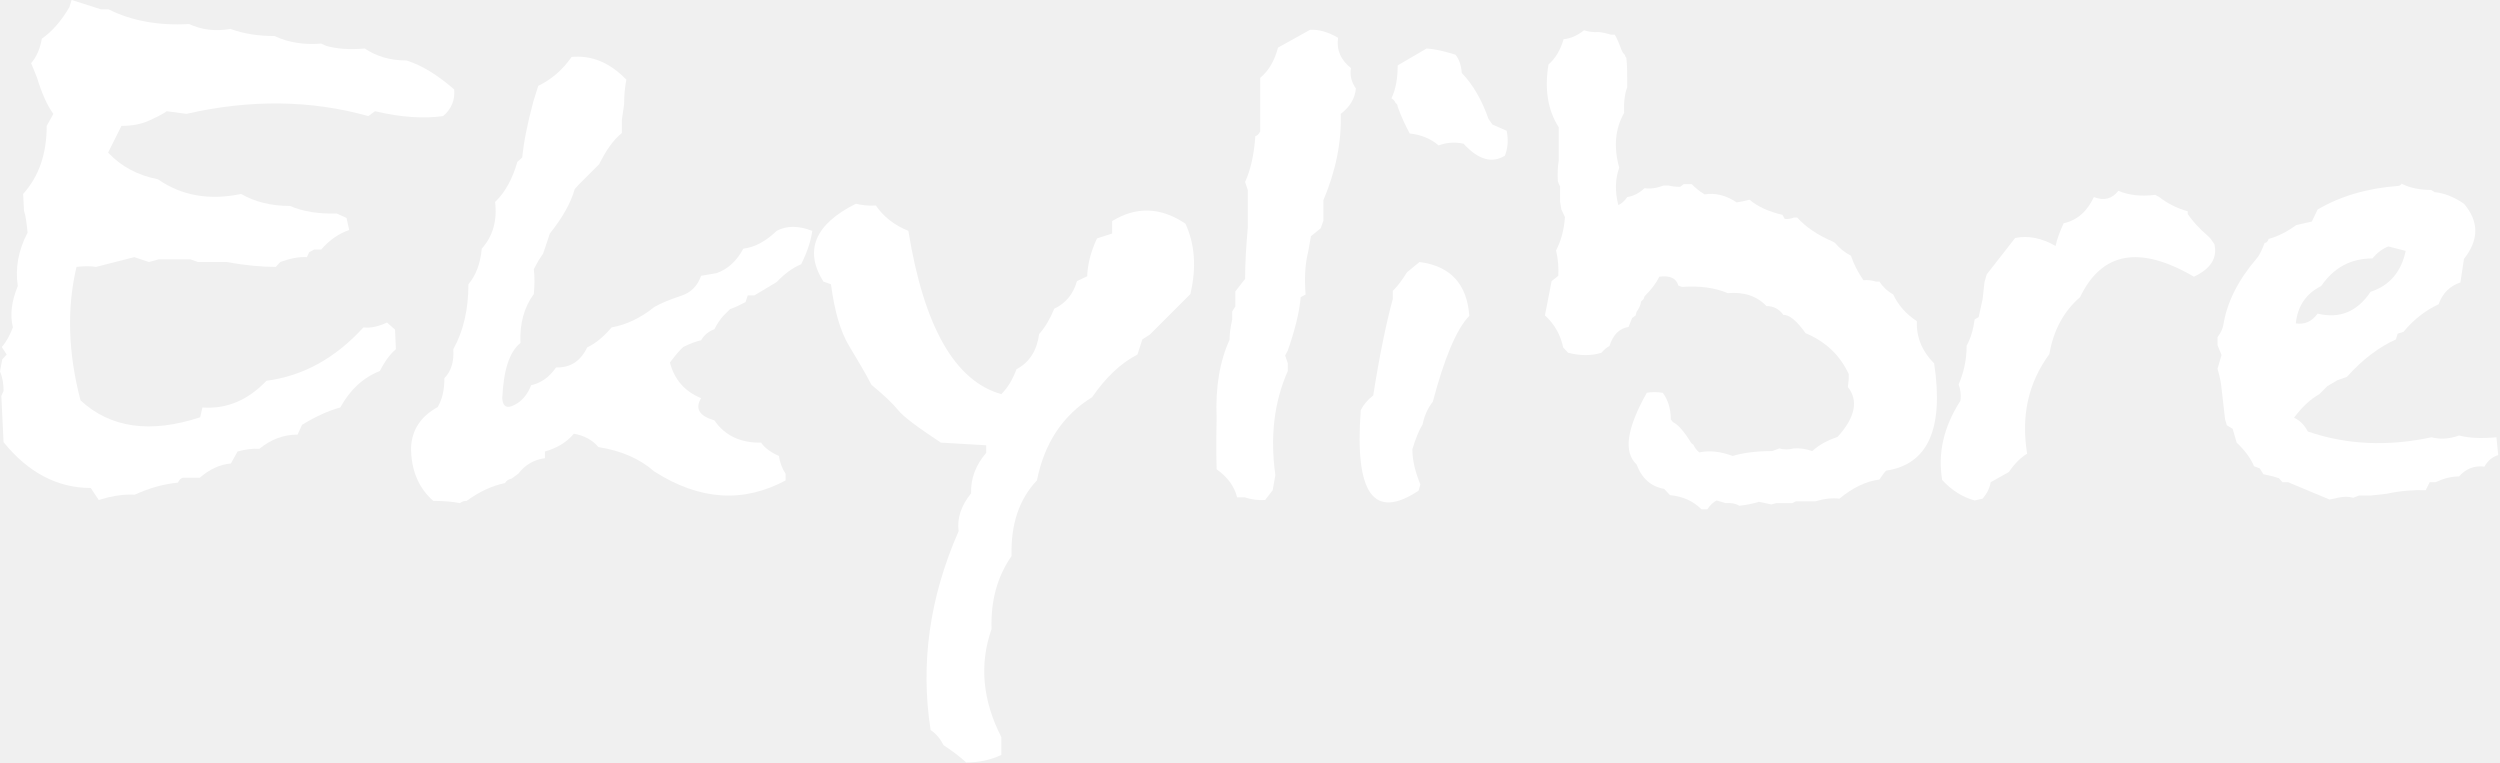
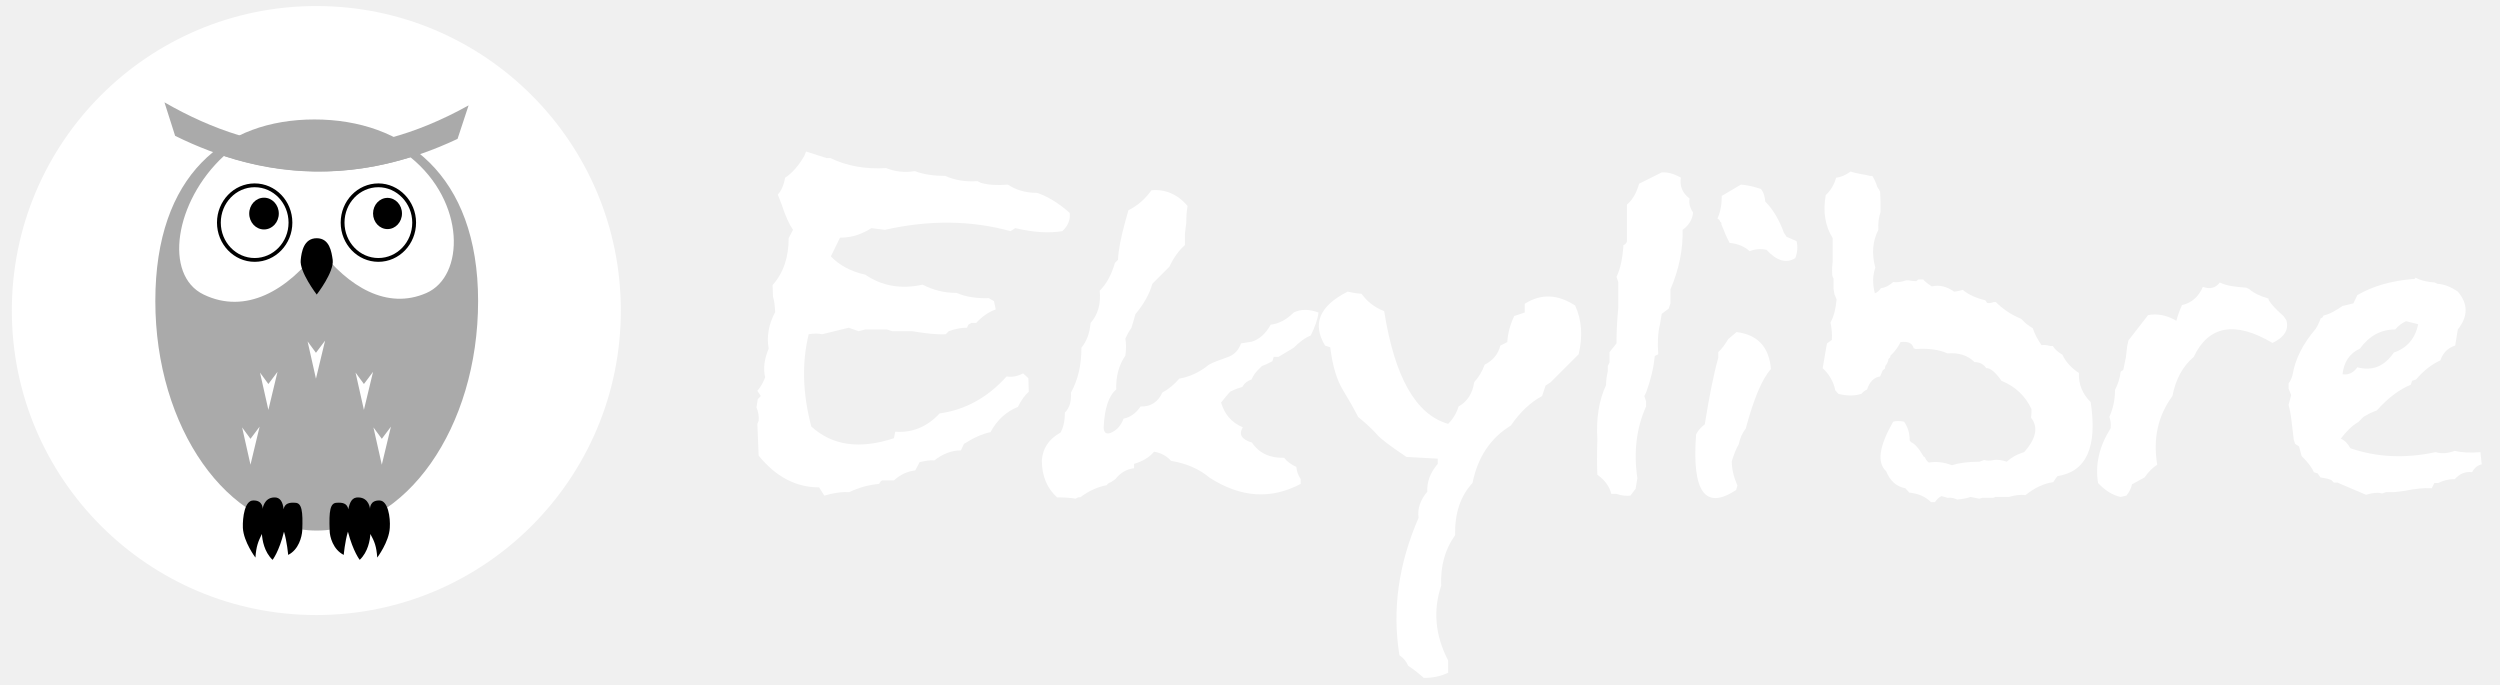
- <svg xmlns="http://www.w3.org/2000/svg" version="1.1" id="Calque_1" x="0px" y="0px" viewBox="0 0 562 171.4" style="enable-background:new 0 0 562 171.4;" xml:space="preserve">
+ <svg xmlns="http://www.w3.org/2000/svg" version="1.1" id="svg2998" x="0px" y="0px" viewBox="0 0 574.7 157.3" style="enable-background:new 0 0 574.7 157.3;" xml:space="preserve">
  <style type="text/css">
	.st0{fill:#FFFFFF;}
+ 	.st1{fill:#AAAAAA;}
+ 	.st2{fill:#FFFFFF;stroke:#000000;stroke-width:1;}
+ 	.st3{fill:#020202;}
</style>
-   <g>
-     <path class="st0" d="M15.6,1.6c-1.8,3.1-3.9,5.5-6.2,7.1C9,11,8.2,12.8,7,14.2l1.3,3.2c1.1,3.6,2.3,6.3,3.7,8.2l-1.5,2.7   c0,6.2-1.7,11.3-5.3,15.3l0.2,3.8c0.4,1.2,0.6,2.8,0.8,4.9c-2.1,4-2.8,8-2.2,12c-1.4,3.4-1.8,6.5-1.1,9.3c-0.7,1.8-1.5,3.3-2.5,4.4   l1.1,1.7l-1,1.1L0,83.5c0.6,1.4,0.8,2.8,0.8,4.4l-0.5,1.1l0.5,10.4c5.5,6.8,12.1,10.3,19.6,10.3l1.8,2.7l2.1-0.6   c2.2-0.5,4.1-0.7,6-0.6c3.3-1.5,6.5-2.4,9.7-2.7c0.3-0.7,0.7-1,1.1-1.1h3.8c2.2-1.9,4.5-3,7-3.2l1.5-2.7c1.8-0.5,3.4-0.7,4.9-0.6   c2.7-2.2,5.5-3.2,8.6-3.2l1-2.2c3.1-1.9,6-3.2,8.6-3.9c2.2-4,5.1-6.7,8.9-8.2c1.1-2.2,2.3-3.8,3.6-4.9l-0.2-4.4l-1.8-1.6   c-1.9,0.9-3.7,1.3-5.3,1.1c-6.3,6.9-13.5,10.9-21.8,12c-4.2,4.4-9,6.4-14.4,6l-0.5,2.2c-11.2,3.7-20.2,2.4-26.9-3.8   c-2.8-10.7-3.1-20.7-0.9-30c1.7-0.2,3.1-0.2,4.4,0l8.6-2.2l3.3,1.1l2.2-0.6h7.1l1.7,0.6h6.5c4.3,0.8,8,1.1,11,1.1l1-1.1   c2.2-0.8,4.2-1.2,6-1.1l0.5-1.1l1.1-0.6h1.6c1.9-2.2,4-3.6,6.3-4.4l-0.6-2.7L75.7,48c-4,0.1-7.5-0.4-10.5-1.7   c-4.2,0-7.9-0.9-11-2.7c-7.1,1.5-13.4,0.4-18.7-3.3c-4.6-0.9-8.3-2.9-11.2-6l3-6c2.4,0,4.4-0.4,6-1.1c1.8-0.8,3.2-1.5,4.2-2.2   l4.4,0.6c14.4-3.3,28.1-3.1,40.9,0.5l1.5-1.1c5.9,1.4,11,1.7,15.3,1.1c1.9-1.6,2.7-3.6,2.5-6c-3.7-3.2-7.2-5.4-10.7-6.5   c-3.8,0-6.9-1-9.4-2.7c-3.4,0.3-6.3,0.1-8.7-0.6l-1.1-0.5c-3.8,0.3-7.3-0.2-10.5-1.7c-3.6,0-6.9-0.5-9.9-1.6   c-3.4,0.6-6.5,0.2-9.3-1.1c-6.8,0.4-12.9-0.7-18.1-3.3h-1.7L16.1,0L15.6,1.6" />
-     <path class="st0" d="M128.5,12.8c-2.1,3-4.6,5.1-7.5,6.5l-1.1,3.5c-1.4,5.2-2.2,9.4-2.5,12.6l-1.1,1c-1.1,3.8-2.7,6.8-5,9   c0.5,4.2-0.5,7.7-3,10.5c-0.3,3.3-1.3,6-3,8c0,5.6-1.1,10.5-3.4,14.6c0.2,2.8-0.5,5-2,6.5c0,2.5-0.4,4.6-1.5,6.5   c-3.8,2.1-5.8,5.1-6,9.1c0,5.1,1.7,9.1,5,12c2.4,0,4.5,0.2,6,0.5c0.5-0.4,1-0.5,1.5-0.5c2.9-2.1,5.7-3.4,8.6-4   c0.4-0.6,0.9-0.9,1.5-1l1.5-1.1c1.6-2.1,3.7-3.2,6-3.5v-1.5c2.8-0.8,4.9-2.1,6.5-4c2.3,0.4,4.2,1.4,5.5,3c5.1,0.8,9.3,2.6,12.6,5.5   c10.2,6.5,20,7.1,29.5,2v-1.5c-0.8-1.2-1.3-2.6-1.5-4c-1.8-0.8-3.2-1.8-4-3c-4.6,0.1-8.2-1.6-10.5-5c-3.4-1-4.4-2.6-3-5   c-3.7-1.5-6-4.2-7-8c1.2-1.6,2.2-2.8,3-3.5c1.6-0.8,3-1.3,4-1.5c0.7-1.2,1.7-2,3-2.5c0.6-1.2,1.3-2.2,2-3l1.5-1.5l1.5-0.6l2-1   l0.5-1.5h1.5l5-3c1.8-1.9,3.6-3.2,5.5-4c1.4-2.8,2.2-5.3,2.5-7.5c-3.1-1.2-5.8-1.2-8,0c-2.4,2.3-4.9,3.7-7.5,4   c-1.5,2.8-3.5,4.6-6,5.5l-3.5,0.6c-0.8,2.3-2.3,3.8-4.5,4.5c-2.4,0.8-4.4,1.6-6,2.5c-3.1,2.5-6.3,4-9.6,4.6   c-1.8,2.1-3.6,3.6-5.5,4.5c-1.5,3.1-3.8,4.6-7,4.5c-1.5,2.2-3.4,3.5-5.6,4c-0.7,1.8-1.7,3.1-3,4c-2.2,1.4-3.3,1.1-3.5-1   c0.3-6.4,1.6-10.5,4.1-12.5c-0.2-4.3,0.8-8,3-11c0.2-2,0.2-3.9,0-5.6l1.1-2l1-1.5l1-3l0.5-1.5c2.8-3.5,4.7-6.8,5.6-10l1-1.1   l4.5-4.5c1.5-3,3.1-5.4,5.1-7v-3l0.5-3.4c0-2.2,0.2-4,0.5-5.6C137,14,133,12.4,128.5,12.8" />
-     <path class="st0" d="M192.4,45.8c-9.2,4.6-11.7,10.5-7.3,17.5l1.7,0.6c0.8,6,2.1,10.6,4.1,13.9c2,3.3,3.7,6.2,5,8.7   c2.9,2.4,4.9,4.3,6,5.7c1.1,1.4,4.3,3.8,9.6,7.3l10.2,0.6v1.7c-2.4,2.8-3.5,5.8-3.4,9.1c-2.2,2.7-3.2,5.6-2.8,8.5   c-6.6,15-8.6,29.9-6.3,44.7c1.3,0.9,2.2,2,2.9,3.4c2.1,1.4,3.8,2.7,5.1,3.9c3,0,5.6-0.6,7.9-1.7v-4c-4.2-8.2-5-16.3-2.2-24.3   c-0.2-6.4,1.3-11.8,4.5-16.4c-0.2-7.1,1.7-12.8,5.7-17c1.7-8.5,5.9-14.7,12.4-18.7c3.1-4.5,6.5-7.7,10.2-9.6l1.1-3.4l1.7-1.1   l9.1-9.1c1.4-6,1-11.2-1.1-15.8c-5.6-3.8-11.1-3.9-16.5-0.6v2.8l-3.4,1.1c-1.4,3-2.1,5.8-2.2,8.5l-2.3,1.1   c-0.8,2.8-2.4,4.9-5.1,6.2c-0.9,2.2-2,4.1-3.4,5.7c-0.5,3.7-2.2,6.4-5.1,7.9c-0.8,2.2-1.9,4.1-3.4,5.6   c-10.4-2.9-17.4-15.1-20.9-36.7c-3.2-1.3-5.6-3.2-7.3-5.7C195.1,46.3,193.6,46.1,192.4,45.8" />
-     <path class="st0" d="M287.3,10.7c-0.8,3-2.1,5.2-4,6.8v12c-0.3,0.7-0.7,1-1.1,1.1c-0.3,4.3-1.1,7.7-2.3,10.3l0.6,1.8v8.5   c-0.4,4.5-0.6,8.3-0.6,11.5l-2.2,2.8v3.4L277,70v1.8c-0.4,1.8-0.6,3.3-0.6,4.6c-2.2,4.8-3.2,10.7-2.9,17.6c-0.1,4.5-0.1,8.3,0,11.5   c2.4,1.7,4,3.8,4.6,6.3h1.7c1.5,0.5,3.1,0.7,4.6,0.6l1.7-2.2l0.6-3.4c-1.2-8.6-0.3-16.4,2.8-23.4v-1.7l-0.6-1.8l0.6-1.1   c1.6-4.6,2.6-8.6,2.9-12l1.1-0.6c-0.3-3.8-0.1-7,0.6-9.7l0.6-3.4l2.2-1.8l0.6-1.7v-4.6c2.8-6.6,4.1-13.1,3.9-19.4   c2.1-1.6,3.2-3.5,3.4-5.7c-1-1.5-1.4-3-1.1-4.6c-2.3-1.8-3.3-4.1-2.9-6.8c-2.2-1.3-4.3-1.9-6.3-1.8L287.3,10.7" />
-     <path class="st0" d="M314.2,14.7c0,2.8-0.4,5.3-1.4,7.4c0.5,0.3,0.8,0.7,0.9,1c0.4,0.3,0.5,0.6,0.5,0.9c0.9,2.5,1.9,4.5,2.7,6   c2.6,0.3,4.8,1.2,6.5,2.7c1.8-0.7,3.7-0.8,5.6-0.4c3.3,3.6,6.4,4.5,9.3,2.7c0.7-1.8,0.8-3.6,0.4-5.6l-3.2-1.4l-0.9-1.3   c-1.5-4.3-3.5-7.7-6-10.3c-0.1-1.7-0.6-3.1-1.4-4.1c-2.6-0.8-4.7-1.3-6.5-1.4L314.2,14.7 M316.3,61.2c-1.1,1.8-2.2,3.2-3.2,4.2v1.8   c-1.5,5.5-3,12.8-4.4,21.7c-1.3,1-2.2,2.1-2.8,3.3c-1.4,18.8,2.9,24.8,13,18.1l0.4-1.4c-1.2-2.9-1.8-5.5-1.8-7.9   c0.7-2.3,1.4-4.1,2.3-5.6c0.4-2,1.2-3.7,2.3-5.1c2.6-9.8,5.3-16.3,8.2-19.3c-0.5-7.1-4.2-11.2-11.2-12.1L316.3,61.2" />
-     <path class="st0" d="M356.1,6.8c-1.5,1.2-3.1,1.9-4.6,2c-0.7,2.4-1.8,4.3-3.4,5.7c-0.9,5.5-0.2,10.2,2.3,14.1v7.5   c-0.2,1.2-0.3,2.7-0.2,4.6l0.2,0.6l0.3,0.6v3.4l0.3,1.8l0.8,1.7c-0.2,2.9-0.9,5.4-2,7.5c0.5,2.1,0.6,4,0.5,5.7l-1.5,1.2l-1.5,7.7   c2.2,2,3.5,4.4,4.1,7.2l1.1,1.2c2.8,0.7,5.3,0.7,7.5,0c0.6-0.7,1.2-1.2,1.8-1.5c0.8-2.5,2.2-4,4.3-4.3l0.8-2l0.8-0.6l0.2-0.8   c0.6-0.8,0.9-1.5,1-2.3l0.6-0.6l0.2-0.6c1.5-1.5,2.6-2.9,3.3-4.4c2.4-0.3,3.8,0.3,4.3,2l0.8,0.3c4-0.3,7.5,0.2,10.3,1.4   c3.6-0.3,6.5,0.6,8.7,2.9c1.6,0,2.9,0.7,3.8,2c1.3-0.1,3,1.3,5,4.1c4.5,1.9,7.7,4.9,9.7,9.2v1.1l-0.2,1.8c2.4,3,1.7,6.8-2.3,11.2   c-2.3,0.8-4.2,1.8-5.7,3.2c-1.5-0.5-2.9-0.7-4.1-0.6c-1.3,0.3-2.4,0.3-3.3,0l-0.8,0.3l-0.8,0.3c-3.6,0-6.6,0.4-8.9,1.1   c-2.7-1-5.2-1.3-7.5-0.8c-0.6-0.5-1-1-1.3-1.7l-0.5-0.4c-1.6-2.6-3-4.2-4.1-4.7l-0.5-0.6c0-2.5-0.7-4.5-1.8-6   c-1.3-0.2-2.5-0.2-3.6,0c-4.5,8-5.3,13.3-2.3,16.1c1.2,3.2,3.3,5,6.2,5.5l1.3,1.4c2.9,0.3,5.2,1.3,7.1,3.2h1.3   c0.6-0.9,1.3-1.6,2.1-2l2,0.6c1.3-0.1,2.3,0.1,3.1,0.6c1.7-0.2,3.2-0.5,4.4-0.9l2.8,0.6l1.1-0.3h3.6l0.8-0.4h4.4   c2-0.6,3.8-0.8,5.4-0.6c2.9-2.4,5.9-3.9,9-4.3c0.6-0.9,1.1-1.6,1.5-2c9.4-1.4,13-9.4,10.8-24.1c-2.7-2.7-4-5.8-3.9-9.5   c-2.4-1.6-4.2-3.6-5.3-6c-1.4-0.8-2.4-1.8-3.1-2.9h-0.8c-1-0.3-1.9-0.4-2.8-0.3c-1.3-1.9-2.2-3.7-2.8-5.5c-1.5-0.8-2.7-1.8-3.6-2.9   l-0.5-0.3c-3.3-1.4-6-3.2-8-5.4h-0.7c-0.8,0.3-1.5,0.4-2.1,0.3l-0.5-0.9c-3-0.7-5.5-1.8-7.4-3.4c-1.2,0.3-2.1,0.5-2.9,0.6   c-2.4-1.6-4.8-2.2-7.2-1.8c-1.2-0.7-2.1-1.5-2.9-2.3h-1.8l-0.8,0.6c-1,0-1.9-0.1-2.6-0.3H374c-1.6,0.6-3,0.8-4.3,0.6   c-1.3,1.2-2.6,1.8-3.9,2c-0.6,0.9-1.3,1.5-2,1.8c-0.8-3.1-0.7-5.9,0.2-8.4c-1.3-4.7-0.9-8.8,1.1-12.3c-0.1-2.2,0.1-4.2,0.7-5.8   v-0.8c0-2.2,0-4.2-0.2-5.8c-0.2-0.2-0.3-0.4-0.3-0.6l-0.5-0.6l-0.3-0.6c-0.5-1.4-1-2.6-1.5-3.4h-0.8c-1-0.3-1.9-0.5-2.8-0.6   C358.1,7.3,357,7.1,356.1,6.8" />
-     <path class="st0" d="M476.2,42.9c-1.4,1.8-3.2,2.3-5.5,1.4c-1.5,3.2-3.7,5.2-6.8,5.9c-0.8,1.8-1.5,3.5-1.8,5.1   c-3.1-1.8-6.2-2.4-9.1-1.8l-6.4,8.2l-0.5,1.8l-0.4,3.7l-0.9,4.1l-0.9,0.5c-0.3,2.3-0.9,4.3-1.8,5.9c0,3.3-0.7,6.2-1.8,8.7   c0.4,1.1,0.6,2.3,0.4,3.7c-3.8,5.9-5.1,11.8-4.1,17.8c2.2,2.4,4.7,3.9,7.3,4.6l1.8-0.4c1-1.2,1.6-2.4,1.8-3.7l4.1-2.3   c1.3-1.9,2.7-3.3,4.1-4.1c-1.4-8.6,0.3-16,5-22.4c0.9-5.3,3.2-9.6,6.9-12.8c4.9-10.2,13.4-11.7,25.6-4.6c3.8-1.8,5.3-4.2,4.6-7.3   l-0.9-1.3l-0.5-0.5c-2.1-1.8-3.6-3.5-4.6-5v-0.5V48v-0.5c-2.5-0.7-4.6-1.8-6.4-3.2l-0.9-0.5C481.3,44.2,478.6,43.9,476.2,42.9" />
-     <path class="st0" d="M539.9,41.3c-0.3,0.4-0.6,0.5-0.8,0.5c-6.9,0.5-13,2.3-18.1,5.3l-1.3,2.7l-3.5,0.8c-2.2,1.6-4.3,2.6-6.2,3.1   c-0.2,0.6-0.5,0.9-0.9,0.9c-0.6,1.5-1.1,2.7-1.8,3.5c-4.2,4.9-6.7,9.9-7.5,15c-0.2,1-0.7,1.9-1.3,2.7v1.8l0.9,2.2l-0.9,3.1   c0.5,1.7,0.8,3.2,0.9,4.4l0.8,7l0.4,1.3l1.3,0.8l0.9,3.1c1.9,1.8,3.2,3.6,3.9,5.3l1.3,0.5l0.8,1.3l2.2,0.5l1.3,0.4l0.8,0.9h1.3   l0.9,0.4l8.4,3.5l1.8-0.4c1.4-0.3,2.5-0.3,3.5,0l1.3-0.5h2.6l3.6-0.4c3.3-0.7,6.3-0.9,8.8-0.8l0.9-1.8h1.3c1.7-0.8,3.5-1.3,5.3-1.3   c1.5-1.7,3.4-2.5,5.7-2.2c0.8-1.4,1.8-2.2,3.1-2.6l-0.4-4c-3.3,0.3-6.1,0.2-8.4-0.4c-2.2,0.8-4.3,0.9-6.2,0.4   c-9.8,2.1-19.1,1.7-27.8-1.3c-0.8-1.5-1.8-2.5-3.1-3.1c1.8-2.4,3.7-4.2,5.7-5.3l1.8-1.8l2.2-1.3l2.2-0.8c3.5-3.9,7.2-6.7,11-8.4   l0.4-1.3l1.3-0.4c2.4-2.9,5.1-4.9,7.9-6.2c0.9-2.5,2.5-4.1,4.9-4.9l0.8-5.3c3.4-4.3,3.4-8.4,0-12.4c-2.2-1.5-4.4-2.4-6.6-2.6   l-0.8-0.5C544.2,42.7,541.8,42.3,539.9,41.3 M540.8,56.4c-1,4.7-3.6,7.8-7.9,9.2c-3,4.5-7,6.1-11.9,4.9c-1.3,1.8-2.9,2.5-4.9,2.2   c0.4-3.9,2.3-6.7,5.7-8.4c2.9-4.2,6.7-6.2,11.5-6.2c1.1-1.3,2.3-2.2,3.6-2.7L540.8,56.4" />
+   <g id="g4">
+     <g id="layer1" transform="translate(-294.9999,-452.3621)">
+       <path id="path3962" class="st0" d="    M3232-2749.5c0,40.7-34.7,73.8-77.5,73.8c-42.8,0-77.5-33-77.5-73.8s34.7-73.8,77.5-73.8C3197.3-2823.3,3232-2790.2,3232-2749.5z" />
+       <g id="layer1-5" transform="matrix(0.8750001,0,0,0.8750001,-3202.194,2882.838)">
+         <ellipse id="path3962-6" class="st0" cx="4079.9" cy="-2696.1" rx="80" ry="80">
+ 			</ellipse>
+         <path id="path3796-1-9" class="st1" d="     M4122.4-2698.6c0,33.3-19,60.3-42.4,60.3s-42.4-27-42.4-60.3c0-33.3,18.4-47.7,41.8-47.7     C4102.8-2746.3,4122.4-2731.9,4122.4-2698.6z" />
+         <path id="path3861-7" class="st0" d="M4055.6-2736.7c-12.9,11.9-15.9,31.3-5.3,36.4     c11,5.3,22.1-1,30.3-12.1c7.7,10.1,17.9,16.2,28.2,11.7c10.1-4.4,10.4-23.9-4.2-35.7C4087.9-2731.1,4071.4-2731.5,4055.6-2736.7z     " />
+         <path id="path3794-9-7" class="st0" d="M4077.6-2688l2.2,3l2.4-3.2     l-2.4,10L4077.6-2688z" />
+         <path id="path3794-9-8-3" class="st0" d="M4090.2-2679.8l2.2,3     l2.4-3.2l-2.4,10L4090.2-2679.8z" />
+         <path id="path3794-9-6-6" class="st0" d="M4065.1-2679.8l2.2,3     l2.4-3.2l-2.4,10L4065.1-2679.8z" />
+         <path id="path3794-9-0-3" class="st0" d="M4060.4-2665.4l2.2,3     l2.4-3.2l-2.4,10L4060.4-2665.4z" />
+         <path id="path3794-9-64-9" class="st0" d="M4094.9-2665.4l2.2,3     l2.4-3.2l-2.4,10L4094.9-2665.4z" />
+         <path id="path3942" class="st1" d="M4040-2750.8l2.8,8.8c23.6,11.7,48.6,12.9,74.2,0.8l2.9-8.8     C4091.7-2734.3,4065.7-2736,4040-2750.8z" />
+         <path id="path3841-4-3" class="st2" d="     M4063.7-2729c-5.2,0-9.4,4.4-9.4,9.8c0,5.4,4.2,9.8,9.4,9.8s9.4-4.4,9.4-9.8C4073.1-2724.6,4068.9-2729,4063.7-2729z      M4096.2-2729c-5.2,0-9.4,4.4-9.4,9.8c0,5.4,4.2,9.8,9.4,9.8c5.2,0,9.4-4.4,9.4-9.8C4105.6-2724.6,4101.3-2729,4096.2-2729z" />
+         <g id="g3867-2" transform="matrix(1.142857,0,0,1.017567,138.4966,-0.3982918)">
+           <ellipse id="path3774-4" cx="3436.7" cy="-2674.2" rx="3.4" ry="4.1" />
+         </g>
+         <ellipse id="path3774-3-7" cx="4098.6" cy="-2721.6" rx="3.8" ry="4.1" />
+         <path id="path3794-91" d="     M4075.8-2709.4c0.2-2.1,0.8-5.7,4.2-5.7c3.4,0,3.9,3.6,4.2,5.7c0.4,3.2-4.2,9.1-4.2,9.1S4075.4-2706.3,4075.8-2709.4z" />
+         <path id="path3864-4-9-4-0" d="M4068.8-2647     c-2.7,0.1-3,3-3,3s0.1-2.3-2.5-2.2c-2.2,0-2.8,4.4-2.7,7.2c0.2,3.7,3.3,7.8,3.3,7.8c0.2-2.9,0.7-4.2,1.7-6.2     c0.1,1.6,0.6,4.7,2.8,6.8c0,0,1.7-2.1,3-7.4c0.8,2.6,1.1,6.1,1.1,6.1c2.8-1.4,3.6-4.8,3.7-6.4c0.2-5.1-0.1-7.3-1.9-7.3     c-1.4-0.1-2.7,0.1-3,1.7C4071.1-2645.8,4070.4-2647.1,4068.8-2647L4068.8-2647z" />
+         <path id="path3864-4-4-2-9-1" d="M4091-2647     c2.8,0.1,3,3,3,3s-0.1-2.3,2.5-2.2c2.2,0,2.9,4.4,2.7,7.2c-0.2,3.7-3.3,7.8-3.3,7.8c-0.2-2.9-0.7-4.2-1.8-6.2     c-0.1,1.6-0.6,4.7-2.8,6.8c0,0-1.7-2.1-3.1-7.4c-0.8,2.6-1.1,6.1-1.1,6.1c-2.8-1.4-3.7-4.8-3.7-6.4c-0.2-5.1,0.1-7.3,1.9-7.3     c1.4-0.1,2.7,0.1,3,1.7C4088.7-2645.8,4089.3-2647.1,4091-2647L4091-2647z" />
+       </g>
+       <g id="g3867" transform="matrix(1.142857,0,0,1.017567,138.4966,-0.3982918)">
+         <path id="path3774" class="st3" d="     M2901.8-2719.4c0,1-0.5,1.8-1,1.8l0,0c-0.6,0-1-0.8-1-1.8l0,0c0-1,0.5-1.8,1-1.8l0,0C2901.3-2721.2,2901.8-2720.4,2901.8-2719.4     C2901.8-2719.4,2901.8-2719.4,2901.8-2719.4z" />
+       </g>
+       <path id="path3774-3" class="st3" d="    M3307-2768.2c0,1-0.5,1.8-1,1.8l0,0c-0.6,0-1-0.8-1-1.8l0,0c0-1,0.5-1.8,1-1.8l0,0C3306.5-2769.9,3307-2769.1,3307-2768.2    C3307-2768.2,3307-2768.2,3307-2768.2z" />
+     </g>
+     <g id="layer1_1_" transform="translate(0,-802.3623)">
+       <g id="g3035">
+         <path id="path3011" class="st0" d="M184.9,838.2c-1.3,2.2-2.7,3.9-4.4,5     c-0.3,1.6-0.8,2.9-1.7,3.9l0.9,2.3c0.8,2.5,1.7,4.5,2.6,5.8l-1,1.9c0,4.4-1.2,8-3.7,10.8l0.1,2.7c0.3,0.8,0.4,2,0.5,3.5     c-1.5,2.8-2,5.6-1.5,8.4c-1,2.4-1.3,4.6-0.8,6.6c-0.5,1.3-1.1,2.3-1.8,3.1l0.8,1.2l-0.7,0.7l-0.3,1.9c0.4,1,0.6,2,0.5,3.1     l-0.3,0.7l0.3,7.3c3.9,4.8,8.5,7.3,13.9,7.3l1.2,1.9l1.5-0.4c1.5-0.3,2.9-0.5,4.2-0.4c2.3-1.1,4.6-1.7,6.9-1.9     c0.2-0.5,0.5-0.7,0.7-0.8h2.7c1.5-1.4,3.2-2.1,4.9-2.3l1-1.9c1.3-0.3,2.4-0.5,3.4-0.4c1.9-1.5,3.9-2.3,6.1-2.3l0.7-1.5     c2.2-1.4,4.2-2.3,6.1-2.7c1.5-2.8,3.6-4.7,6.3-5.8c0.8-1.6,1.6-2.7,2.5-3.5l-0.1-3.1l-1.2-1.1c-1.4,0.7-2.6,0.9-3.8,0.7     c-4.4,4.9-9.6,7.7-15.4,8.5c-2.9,3.1-6.3,4.5-10.2,4.2l-0.3,1.5c-7.9,2.6-14.2,1.7-19-2.7c-2-7.6-2.2-14.6-0.6-21.2     c1.2-0.2,2.2-0.2,3.1,0l6.1-1.5l2.3,0.8l1.5-0.4h5l1.2,0.4h2.3h1.1h1.2c3,0.5,5.6,0.8,7.7,0.7l0.7-0.7c1.6-0.6,3-0.8,4.2-0.8     l0.3-0.7l0.7-0.4h1.1c1.4-1.5,2.8-2.5,4.5-3.1l-0.4-1.9l-1.2-0.7c-2.8,0.1-5.3-0.3-7.4-1.2c-2.9,0-5.5-0.7-7.8-1.9     c-5,1.1-9.4,0.3-13.2-2.3c-3.2-0.7-5.9-2.1-7.9-4.2l2.1-4.3c1.7,0,3.1-0.3,4.2-0.7c1.3-0.5,2.3-1,3-1.5l3.1,0.4     c10.2-2.3,19.8-2.2,28.9,0.3l1.1-0.7c4.2,1,7.8,1.2,10.8,0.7c1.3-1.2,1.9-2.6,1.7-4.2c-2.6-2.3-5.1-3.8-7.5-4.6     c-2.7,0-4.9-0.7-6.7-1.9c-2.4,0.2-4.4,0.1-6.2-0.4l-0.8-0.4c-2.7,0.2-5.2-0.2-7.4-1.2c-2.5,0-4.9-0.3-7-1.1     c-2.4,0.4-4.6,0.1-6.6-0.7c-4.8,0.3-9.1-0.5-12.8-2.3H190l-4.7-1.5L184.9,838.2" />
+         <path id="path3013" class="st0" d="M264.7,846.1c-1.5,2.1-3.3,3.6-5.3,4.6l-0.7,2.5     c-1,3.6-1.6,6.6-1.7,8.9l-0.7,0.7c-0.8,2.7-1.9,4.8-3.5,6.4c0.3,3-0.4,5.5-2.1,7.4c-0.2,2.4-0.9,4.2-2.1,5.7     c0,4-0.8,7.4-2.4,10.3c0.1,2-0.3,3.5-1.4,4.6c0,1.8-0.3,3.3-1,4.6c-2.7,1.5-4.1,3.6-4.3,6.4c0,3.6,1.2,6.4,3.5,8.5     c1.7,0,3.1,0.1,4.3,0.3c0.4-0.3,0.7-0.4,1-0.3c2-1.5,4-2.4,6.1-2.8c0.3-0.4,0.6-0.6,1-0.7l1-0.7c1.2-1.5,2.6-2.3,4.3-2.5v-1     c2-0.6,3.5-1.5,4.6-2.8c1.7,0.3,2.9,1,3.9,2.1c3.6,0.6,6.5,1.9,8.9,3.9c7.2,4.6,14.1,5,20.9,1.4v-1.1c-0.6-0.9-0.9-1.8-1-2.8     c-1.3-0.6-2.2-1.3-2.8-2.1c-3.3,0.1-5.8-1.1-7.4-3.5c-2.4-0.7-3.1-1.9-2.1-3.5c-2.6-1.1-4.2-3-5-5.7c0.9-1.1,1.6-2,2.1-2.5     c1.2-0.6,2.1-0.9,2.8-1.1c0.5-0.9,1.2-1.4,2.1-1.7c0.4-0.9,0.9-1.6,1.4-2.1l1-1l1-0.4l1.4-0.7l0.3-1h1.1l3.5-2.1     c1.3-1.3,2.6-2.3,3.9-2.8c1-2,1.6-3.7,1.8-5.3c-2.2-0.8-4.1-0.8-5.7,0c-1.7,1.7-3.5,2.6-5.3,2.8c-1.1,2-2.5,3.3-4.3,3.9l-2.5,0.4     c-0.6,1.6-1.6,2.7-3.2,3.2c-1.7,0.6-3.1,1.1-4.2,1.7c-2.2,1.8-4.5,2.8-6.8,3.2c-1.3,1.5-2.6,2.5-3.9,3.2c-1,2.2-2.7,3.3-5,3.2     c-1.1,1.6-2.4,2.5-3.9,2.8c-0.5,1.3-1.2,2.2-2.1,2.8c-1.5,1-2.4,0.8-2.5-0.7c0.2-4.5,1.2-7.4,2.9-8.8c-0.1-3,0.6-5.6,2.1-7.8     c0.2-1.4,0.2-2.7,0-3.9l0.7-1.4l0.7-1.1l0.3-1l0.3-1l0.3-1.1c2-2.4,3.3-4.8,3.9-7l0.7-0.7l3.2-3.2c1-2.1,2.2-3.8,3.6-5v-1V856     l0.3-2.4c0-1.5,0.1-2.8,0.3-3.9C270.7,847,267.8,845.8,264.7,846.1" />
+         <path id="path3015" class="st0" d="M309.8,869.4c-6.5,3.3-8.2,7.4-5.2,12.4l1.2,0.4     c0.5,4.2,1.5,7.5,2.9,9.8c1.4,2.3,2.6,4.4,3.5,6.2c2.1,1.7,3.5,3.1,4.3,4c0.8,1,3.1,2.7,6.8,5.2l7.2,0.4v1.2     c-1.7,2-2.5,4.1-2.4,6.4c-1.6,1.9-2.3,3.9-2,6c-4.6,10.6-6.1,21.1-4.4,31.6c0.9,0.6,1.6,1.4,2,2.4c1.5,1,2.6,1.9,3.6,2.8     c2.1,0,4-0.4,5.6-1.2v-2.8c-3-5.8-3.5-11.5-1.6-17.2c-0.2-4.5,0.9-8.4,3.2-11.6c-0.1-5,1.2-9,4-12c1.2-6,4.2-10.4,8.8-13.2     c2.2-3.2,4.6-5.4,7.2-6.8l0.8-2.4l1.2-0.8l6.4-6.4c1-4.2,0.7-7.9-0.8-11.2c-4-2.6-7.8-2.8-11.6-0.4v2l-2.4,0.8     c-1,2.1-1.5,4.1-1.6,6l-1.6,0.8c-0.5,2-1.7,3.4-3.6,4.4c-0.6,1.6-1.4,2.9-2.4,4c-0.4,2.6-1.6,4.5-3.6,5.6c-0.5,1.6-1.3,2.9-2.4,4     c-7.4-2.1-12.3-10.7-14.7-25.9c-2.3-0.9-4-2.3-5.2-4C311.7,869.8,310.6,869.6,309.8,869.4" />
+         <path id="path3017" class="st0" d="M376.8,844.6c-0.6,2.1-1.5,3.7-2.8,4.8v8.5     c-0.2,0.5-0.5,0.7-0.8,0.8c-0.2,3-0.7,5.5-1.6,7.3l0.4,1.2v6c-0.3,3.2-0.4,5.9-0.4,8.1l-1.6,2v2.4l-0.4,0.8v1.2     c-0.3,1.3-0.4,2.3-0.4,3.2c-1.6,3.4-2.3,7.5-2,12.5c-0.1,3.2-0.1,5.9,0,8.1c1.7,1.2,2.8,2.7,3.2,4.4h1.2c1.1,0.4,2.2,0.5,3.2,0.4     l1.2-1.6l0.4-2.4c-0.9-6.1-0.2-11.6,2-16.5v-1.2l-0.4-1.2l0.4-0.8c1.2-3.3,1.8-6.1,2-8.4l0.8-0.4c-0.2-2.6-0.1-4.9,0.4-6.9     l0.4-2.4l1.6-1.2l0.4-1.2v-2v-1.2c2-4.7,2.9-9.2,2.8-13.7c1.5-1.1,2.3-2.5,2.4-4c-0.7-1-1-2.1-0.8-3.2c-1.7-1.3-2.3-2.9-2-4.8     c-1.6-0.9-3-1.3-4.4-1.2L376.8,844.6" />
+         <path id="path3019" class="st0" d="M395.8,847.4c0,2-0.3,3.7-1,5.2c0.4,0.2,0.6,0.5,0.6,0.7     c0.3,0.2,0.4,0.4,0.3,0.6c0.7,1.8,1.3,3.2,1.9,4.3c1.9,0.2,3.4,0.8,4.6,1.9c1.3-0.5,2.6-0.6,3.9-0.3c2.3,2.5,4.5,3.2,6.6,1.9     c0.5-1.3,0.6-2.6,0.3-3.9l-2.3-1l-0.6-0.9c-1.1-3-2.5-5.4-4.3-7.2c-0.1-1.2-0.4-2.2-1-2.9c-1.8-0.6-3.3-0.9-4.6-1L395.8,847.4      M397.3,880.3c-0.8,1.3-1.5,2.3-2.3,3v1.3c-1.1,3.9-2.1,9-3.1,15.3c-0.9,0.7-1.6,1.5-2,2.3c-1,13.3,2.1,17.5,9.2,12.8l0.3-1     c-0.9-2.1-1.3-3.9-1.3-5.6c0.5-1.6,1-2.9,1.6-3.9c0.3-1.4,0.8-2.6,1.6-3.6c1.9-7,3.8-11.5,5.8-13.7c-0.4-5-3-7.9-7.9-8.5     L397.3,880.3" />
+         <path id="path3021" class="st0" d="M425.4,841.8c-1.1,0.8-2.2,1.3-3.3,1.4     c-0.5,1.7-1.3,3-2.4,4c-0.7,3.9-0.1,7.2,1.6,9.9v5.3c-0.1,0.8-0.2,1.9-0.1,3.2l0.1,0.4l0.2,0.4v2.4l0.2,1.2l0.5,1.2     c-0.2,2.1-0.6,3.8-1.4,5.3c0.3,1.5,0.4,2.8,0.3,4l-1.1,0.8l-0.2,1L419,887c1.5,1.4,2.5,3.1,2.9,5.1l0.7,0.8c2,0.5,3.7,0.5,5.3,0     c0.4-0.5,0.9-0.8,1.3-1c0.6-1.8,1.6-2.8,3-3l0.6-1.4l0.5-0.4l0.1-0.6c0.4-0.5,0.7-1.1,0.7-1.6l0.4-0.4l0.1-0.4     c1.1-1,1.8-2.1,2.3-3.1c1.7-0.2,2.7,0.2,3,1.4l0.5,0.2c2.8-0.2,5.3,0.1,7.3,1c2.5-0.2,4.6,0.4,6.2,2c1.2,0,2.1,0.5,2.7,1.4     c0.9-0.1,2.1,0.9,3.5,2.9c3.2,1.3,5.5,3.5,6.9,6.5v0.8l-0.1,1.2c1.7,2.1,1.2,4.8-1.6,7.9c-1.7,0.5-3,1.3-4,2.2     c-1.1-0.4-2.1-0.5-2.9-0.4c-0.9,0.2-1.7,0.2-2.3,0l-0.5,0.2l-0.6,0.2c-2.6,0-4.7,0.3-6.3,0.8c-1.9-0.7-3.6-0.9-5.3-0.6     c-0.4-0.3-0.7-0.7-0.9-1.2l-0.3-0.2c-1.1-1.9-2.1-3-2.9-3.3l-0.3-0.4c0-1.8-0.5-3.2-1.3-4.3c-0.9-0.2-1.8-0.2-2.5,0     c-3.2,5.6-3.8,9.4-1.6,11.4c0.9,2.2,2.3,3.5,4.4,3.9l0.9,1c2,0.2,3.7,0.9,5,2.2h0.9c0.4-0.6,0.9-1.1,1.5-1.4l1.4,0.4     c0.9-0.1,1.6,0.1,2.2,0.4c1.2-0.1,2.3-0.3,3.1-0.6l2,0.4l0.7-0.2h0.9h0.7h0.9l0.5-0.2h0.5h2.6c1.4-0.4,2.7-0.6,3.8-0.4     c2.1-1.7,4.2-2.7,6.4-3c0.4-0.6,0.7-1.1,1-1.4c6.6-1,9.2-6.7,7.6-17c-1.9-1.9-2.8-4.1-2.7-6.7c-1.7-1.1-3-2.5-3.8-4.2     c-1-0.6-1.7-1.2-2.2-2h-0.6c-0.7-0.2-1.4-0.3-2-0.2c-0.9-1.3-1.6-2.6-2-3.9c-1.1-0.6-1.9-1.3-2.5-2l-0.3-0.2     c-2.4-1-4.2-2.3-5.7-3.8h-0.5c-0.5,0.2-1,0.3-1.5,0.2l-0.4-0.6c-2.1-0.5-3.9-1.3-5.2-2.4c-0.8,0.2-1.5,0.4-2,0.4     c-1.7-1.2-3.4-1.6-5.1-1.2c-0.8-0.5-1.5-1-2-1.6h-0.5H441l-0.5,0.4c-0.7,0-1.3-0.1-1.8-0.2h-0.5c-1.1,0.4-2.1,0.5-3,0.4     c-0.9,0.8-1.8,1.3-2.8,1.4c-0.4,0.6-0.9,1-1.4,1.2c-0.6-2.2-0.5-4.2,0.1-5.9c-0.9-3.3-0.6-6.2,0.7-8.7c-0.1-1.6,0.1-2.9,0.5-4.1     v-0.6c0-1.6,0-2.9-0.1-4.1c-0.1-0.1-0.2-0.3-0.2-0.4l-0.3-0.4l-0.2-0.4c-0.3-1-0.7-1.8-1.1-2.4h-0.5c-0.7-0.2-1.4-0.3-2-0.4     C426.8,842.2,426,842,425.4,841.8" />
+         <path id="path3023" class="st0" d="M510.3,867.3c-1,1.3-2.3,1.6-3.9,1c-1,2.3-2.6,3.7-4.8,4.2     c-0.6,1.3-1,2.5-1.3,3.6c-2.2-1.3-4.4-1.7-6.5-1.3l-4.5,5.8l-0.3,1.3l-0.3,2.6l-0.6,2.9l-0.6,0.4c-0.2,1.7-0.7,3-1.3,4.2     c0,2.4-0.5,4.4-1.3,6.2c0.3,0.8,0.4,1.7,0.3,2.6c-2.6,4.1-3.6,8.3-2.9,12.6c1.6,1.7,3.3,2.8,5.2,3.2l1.3-0.3     c0.7-0.8,1.1-1.7,1.3-2.6l2.9-1.6c0.9-1.3,1.9-2.3,2.9-2.9c-1-6.1,0.2-11.3,3.5-15.8c0.7-3.7,2.3-6.8,4.9-9     c3.4-7.2,9.5-8.3,18.1-3.2c2.7-1.3,3.8-3,3.2-5.2l-0.6-0.9l-0.3-0.3c-1.5-1.3-2.6-2.5-3.2-3.5v-0.3v0.3v-0.3     c-1.8-0.5-3.3-1.2-4.5-2.2l-0.6-0.3C513.9,868.3,511.9,868.1,510.3,867.3" />
+         <path id="path3025" class="st0" d="M555.3,866.2c-0.2,0.3-0.4,0.4-0.6,0.3     c-4.9,0.4-9.2,1.6-12.8,3.7l-0.9,1.9l-2.5,0.6c-1.6,1.1-3,1.9-4.4,2.2c-0.1,0.4-0.3,0.6-0.6,0.6c-0.4,1.1-0.8,1.9-1.2,2.5     c-3,3.5-4.7,7-5.3,10.6c-0.2,0.7-0.5,1.4-0.9,1.9v1.2l0.6,1.5l-0.6,2.2c0.3,1.2,0.5,2.2,0.6,3.1l0.6,5l0.3,0.9l0.9,0.6l0.6,2.2     c1.3,1.3,2.3,2.5,2.8,3.7l0.9,0.3l0.6,0.9l1.6,0.3l0.9,0.3l0.6,0.6h0.9l0.6,0.3l5.9,2.5l1.2-0.3c1-0.2,1.8-0.2,2.5,0l0.9-0.3h1.8     l2.5-0.3c2.4-0.5,4.4-0.7,6.2-0.6l0.6-1.2h0.9c1.2-0.6,2.4-0.9,3.8-0.9c1.1-1.2,2.4-1.8,4-1.6c0.5-1,1.3-1.6,2.2-1.8l-0.3-2.8     c-2.3,0.2-4.3,0.1-5.9-0.3c-1.6,0.6-3,0.7-4.4,0.3c-7,1.5-13.5,1.2-19.6-0.9c-0.6-1.1-1.3-1.8-2.2-2.2c1.3-1.7,2.6-3,4-3.8     l1.2-1.2l1.6-0.9l1.5-0.6c2.5-2.8,5.1-4.8,7.8-5.9l0.3-0.9l0.9-0.3c1.7-2,3.6-3.5,5.6-4.4c0.6-1.8,1.8-2.9,3.4-3.4l0.6-3.7     c2.4-3,2.4-5.9,0-8.7c-1.6-1.1-3.1-1.7-4.7-1.8l-0.6-0.3C558.2,867.2,556.6,866.9,555.3,866.2 M555.9,876.9     c-0.7,3.3-2.6,5.5-5.6,6.5c-2.2,3.2-4.9,4.3-8.4,3.4c-0.9,1.3-2.1,1.8-3.4,1.6c0.3-2.8,1.6-4.8,4-5.9c2.1-2.9,4.8-4.4,8.1-4.4     c0.8-0.9,1.6-1.5,2.5-1.9L555.9,876.9" />
+       </g>
+     </g>
  </g>
</svg>
